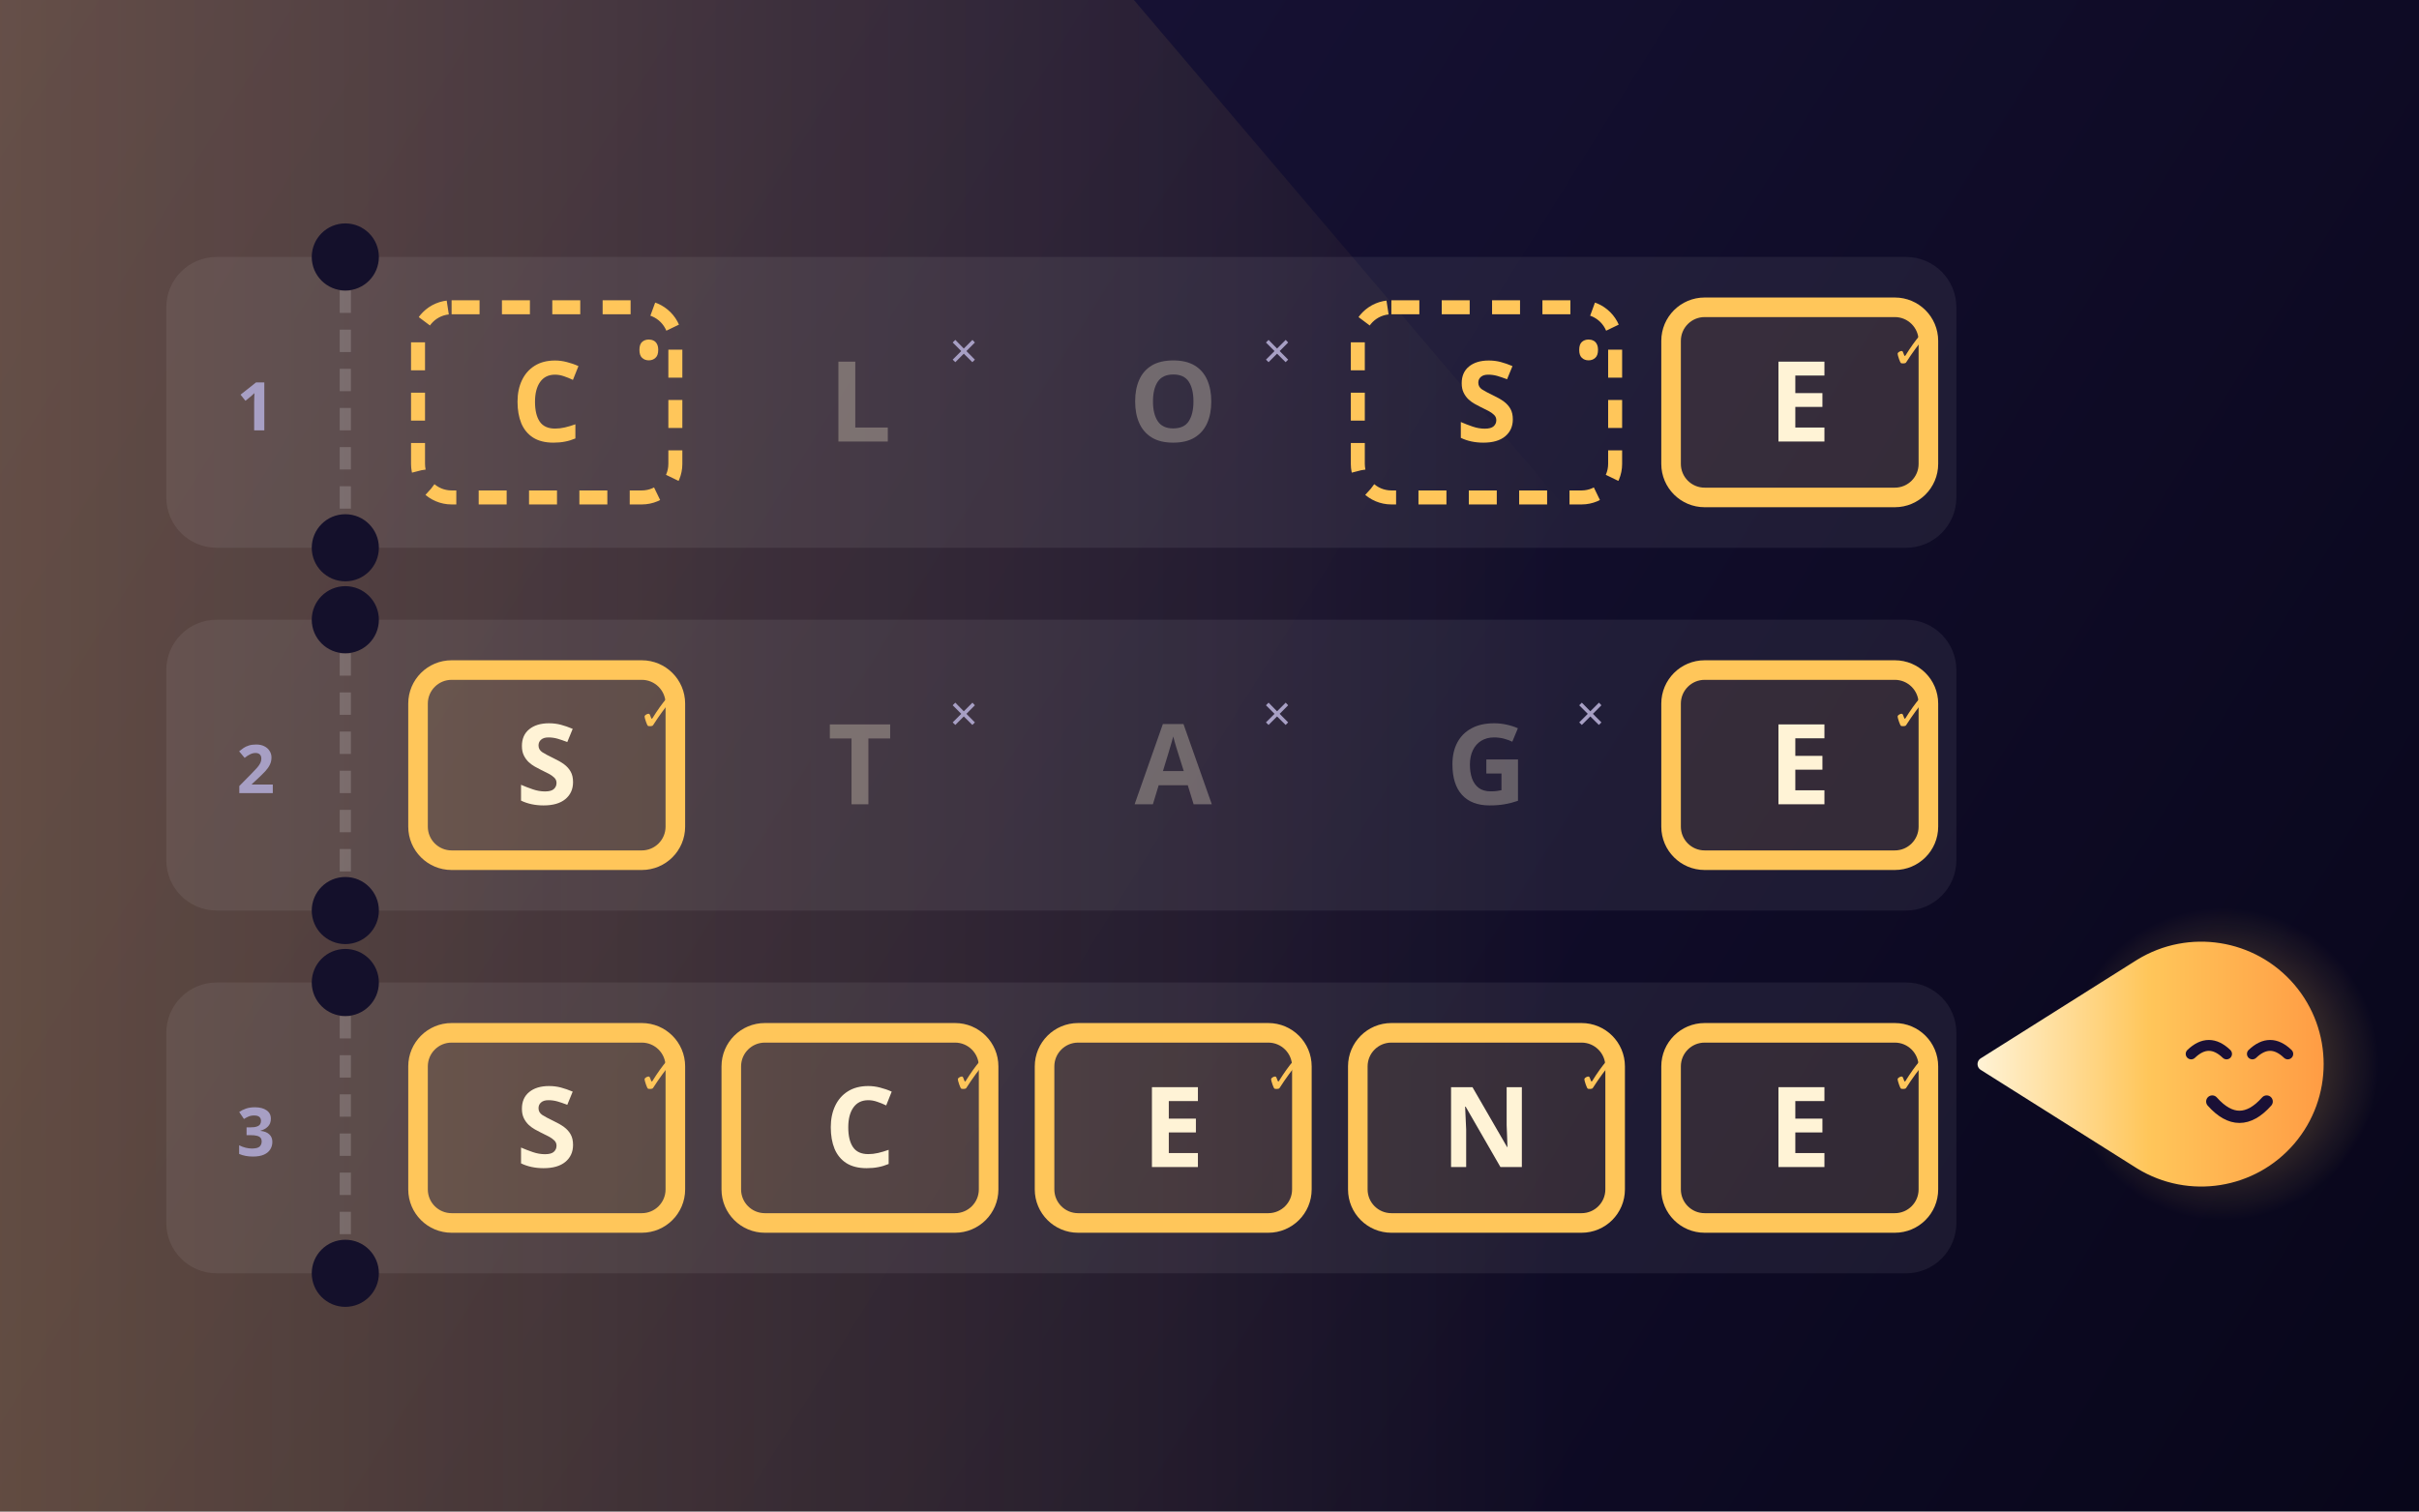
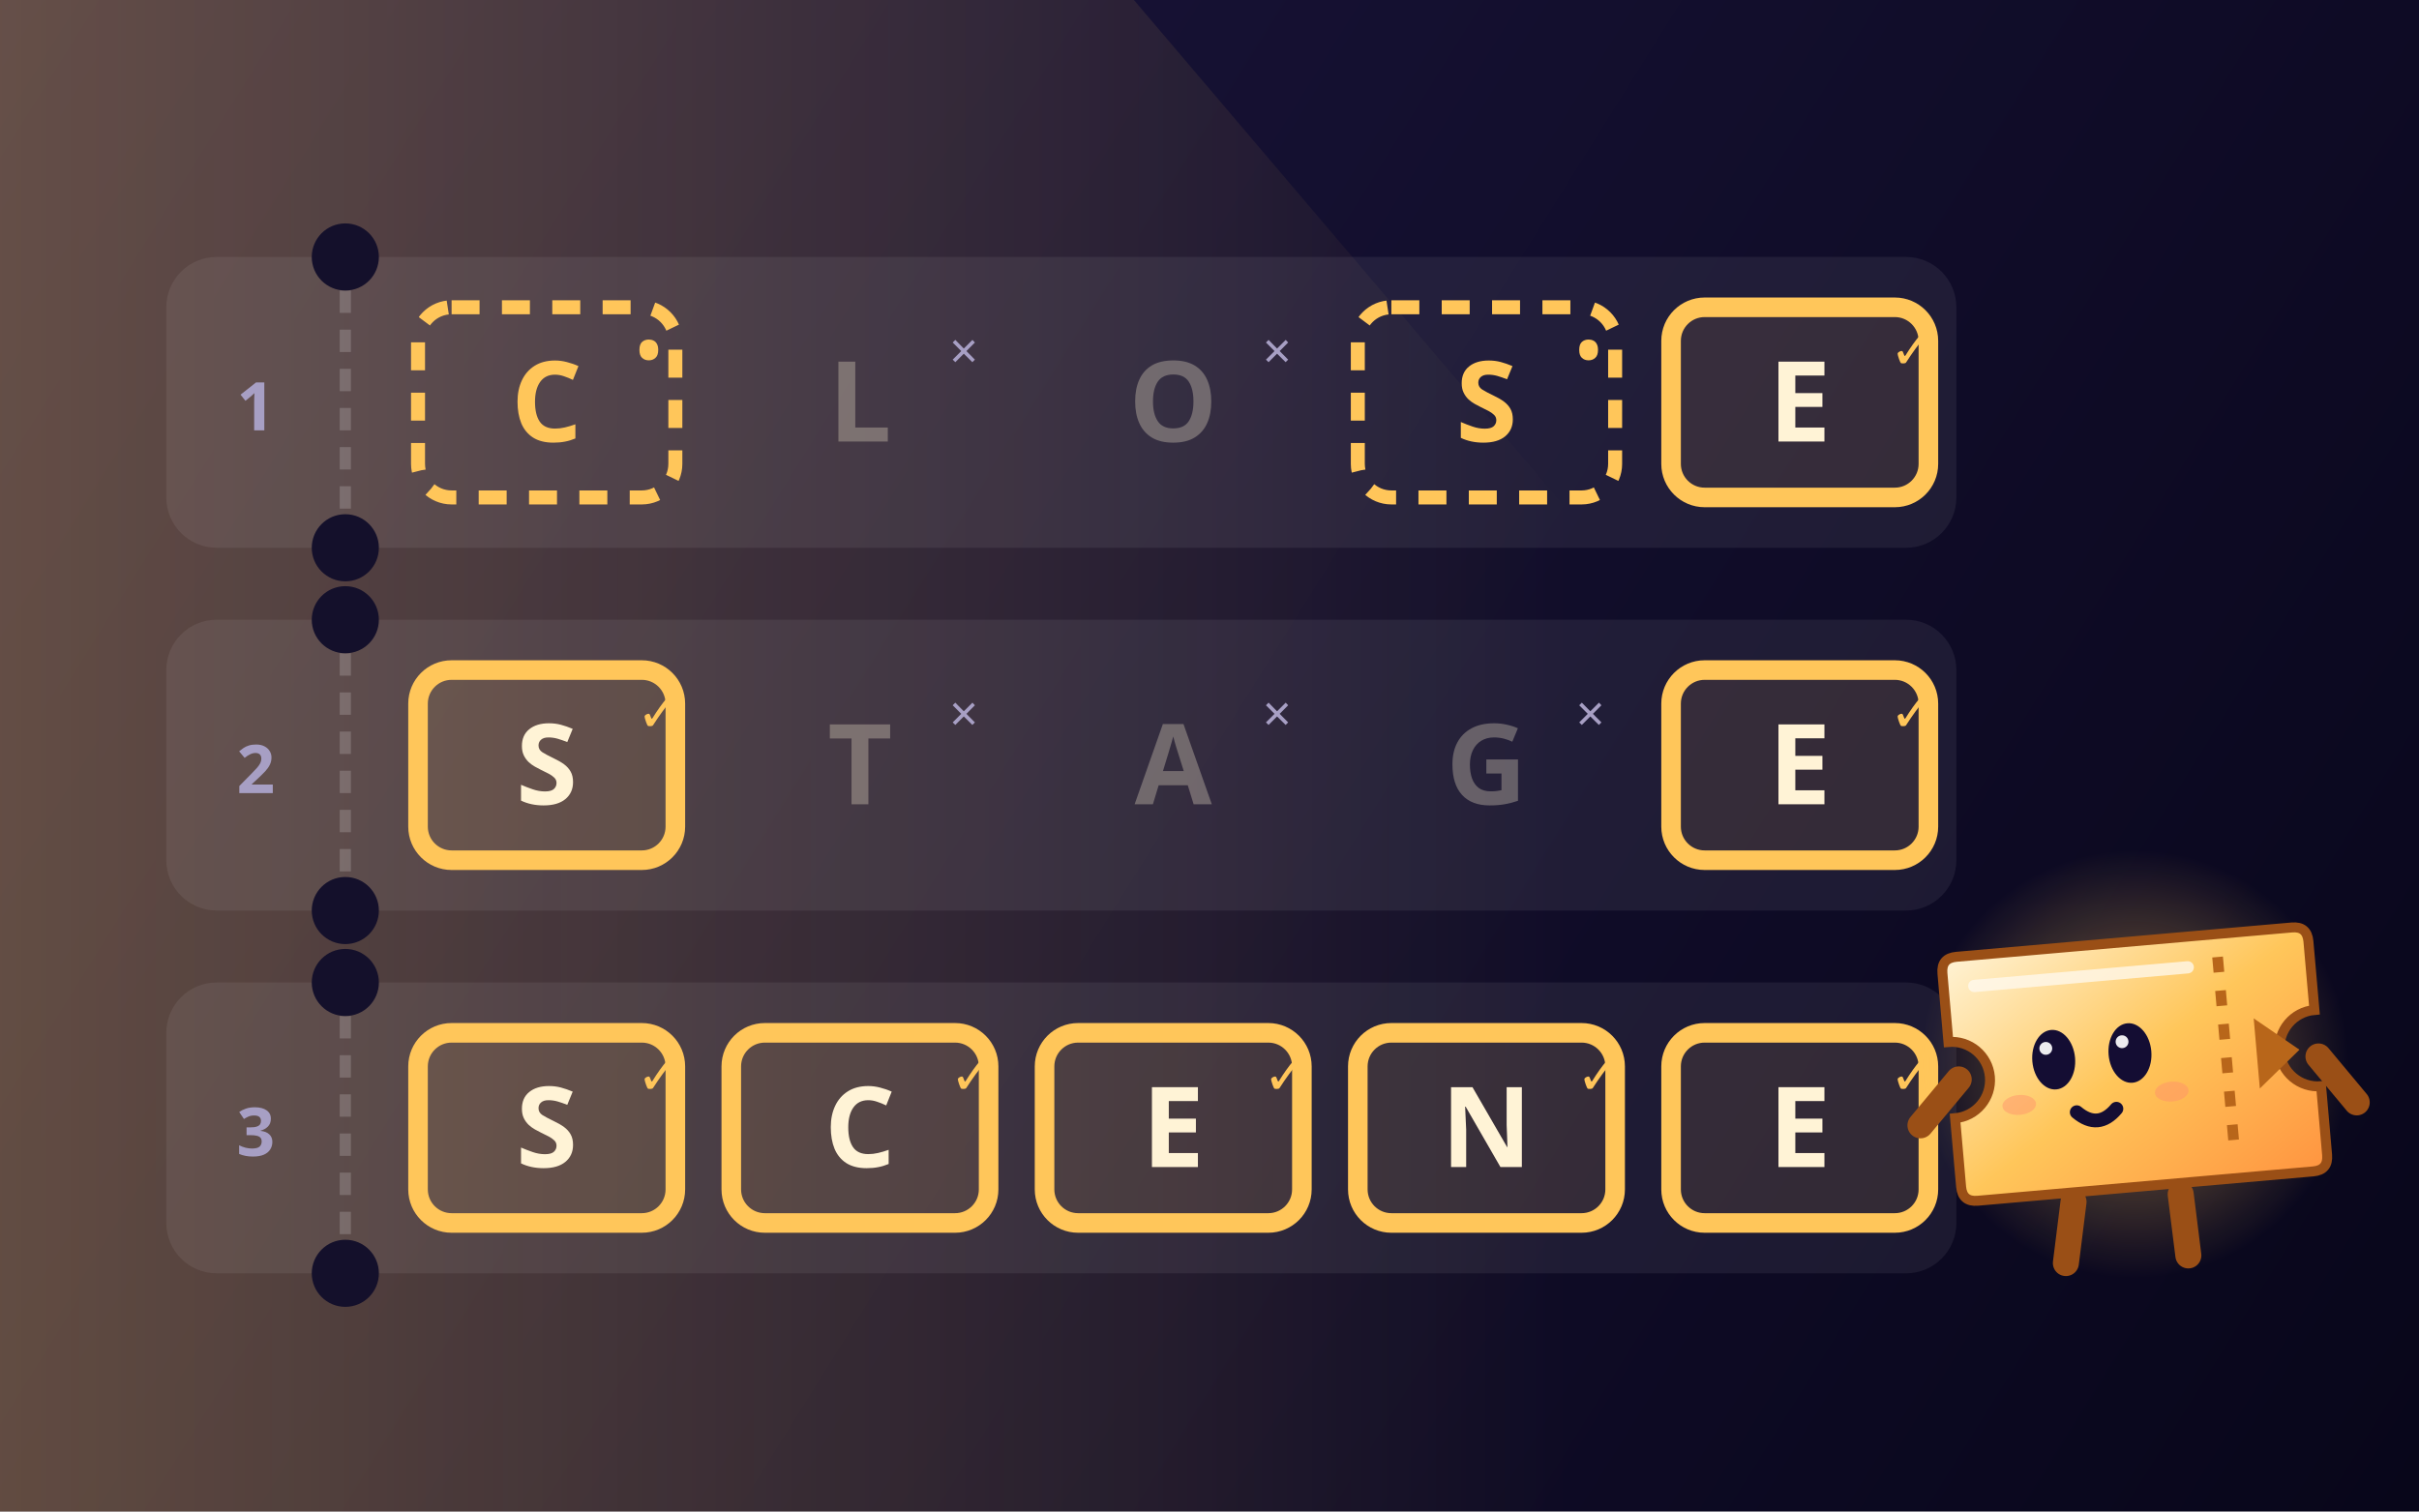
<svg xmlns="http://www.w3.org/2000/svg" viewBox="0 0 320 200" width="320" height="200">
  <defs>
    <linearGradient id="cwb" gradientUnits="userSpaceOnUse" x1="0" y1="0" x2="320" y2="200">
      <stop offset="0" stop-color="#1d1740" stop-opacity="1" />
      <stop offset="1" stop-color="#08061a" stop-opacity="1" />
    </linearGradient>
    <linearGradient id="cwl" gradientUnits="userSpaceOnUse" x1="0" y1="0" x2="320" y2="0">
      <stop offset="0" stop-color="#ffc65a" stop-opacity="0.32" />
      <stop offset="0.65" stop-color="#ffc65a" stop-opacity="0" />
    </linearGradient>
  </defs>
  <rect width="320" height="200" fill="url(#cwb)" />
  <path d="M0 0 L150 0 L320 200 L0 200 Z" fill="url(#cwl)" />
  <g transform="translate(22 34) scale(.74)">
    <rect width="320" height="52" rx="9" fill="#ffffff" fill-opacity=".07" />
    <line x1="32" y1="6" x2="32" y2="46" stroke="#ffffff" stroke-opacity=".18" stroke-width="2" stroke-dasharray="4 3" />
    <circle cx="32" cy="0" r="6" fill="#14102b" />
    <circle cx="32" cy="52" r="6" fill="#14102b" />
    <text x="16" y="31" text-anchor="middle" font-family="Bricolage Grotesque, sans-serif" font-weight="700" font-size="12" fill="#a79fc4">1</text>
    <rect x="45" y="9" width="46" height="34" rx="6" fill="none" stroke="#ffc65a" stroke-width="2.5" stroke-dasharray="5 4" />
    <text x="68" y="33" text-anchor="middle" font-family="Bricolage Grotesque, sans-serif" font-weight="800" font-size="20" fill="#ffc65a">C</text>
    <text x="84" y="21" font-size="12" font-weight="900" fill="#ffc65a" font-family="sans-serif">•</text>
    <text x="124" y="33" text-anchor="middle" font-family="Bricolage Grotesque, sans-serif" font-weight="800" font-size="20" fill="#fff3d6" fill-opacity=".3">L</text>
    <text x="140" y="20" font-size="9" fill="#a79fc4" font-family="sans-serif">×</text>
    <text x="180" y="33" text-anchor="middle" font-family="Bricolage Grotesque, sans-serif" font-weight="800" font-size="20" fill="#fff3d6" fill-opacity=".3">O</text>
    <text x="196" y="20" font-size="9" fill="#a79fc4" font-family="sans-serif">×</text>
    <rect x="213" y="9" width="46" height="34" rx="6" fill="none" stroke="#ffc65a" stroke-width="2.5" stroke-dasharray="5 4" />
    <text x="236" y="33" text-anchor="middle" font-family="Bricolage Grotesque, sans-serif" font-weight="800" font-size="20" fill="#ffc65a">S</text>
    <text x="252" y="21" font-size="12" font-weight="900" fill="#ffc65a" font-family="sans-serif">•</text>
    <rect x="269" y="9" width="46" height="34" rx="6" fill="#ffc65a" fill-opacity=".1" stroke="#ffc65a" stroke-width="3.5" />
    <text x="292" y="33" text-anchor="middle" font-family="Bricolage Grotesque, sans-serif" font-weight="800" font-size="20" fill="#fff3d6">E</text>
    <text x="308" y="20" font-size="10" font-weight="900" fill="#ffc65a" font-family="sans-serif">✓</text>
  </g>
  <g transform="translate(22 82) scale(.74)">
    <rect width="320" height="52" rx="9" fill="#ffffff" fill-opacity=".07" />
    <line x1="32" y1="6" x2="32" y2="46" stroke="#ffffff" stroke-opacity=".18" stroke-width="2" stroke-dasharray="4 3" />
    <circle cx="32" cy="0" r="6" fill="#14102b" />
    <circle cx="32" cy="52" r="6" fill="#14102b" />
    <text x="16" y="31" text-anchor="middle" font-family="Bricolage Grotesque, sans-serif" font-weight="700" font-size="12" fill="#a79fc4">2</text>
    <rect x="45" y="9" width="46" height="34" rx="6" fill="#ffc65a" fill-opacity=".1" stroke="#ffc65a" stroke-width="3.5" />
    <text x="68" y="33" text-anchor="middle" font-family="Bricolage Grotesque, sans-serif" font-weight="800" font-size="20" fill="#fff3d6">S</text>
    <text x="84" y="20" font-size="10" font-weight="900" fill="#ffc65a" font-family="sans-serif">✓</text>
    <text x="124" y="33" text-anchor="middle" font-family="Bricolage Grotesque, sans-serif" font-weight="800" font-size="20" fill="#fff3d6" fill-opacity=".3">T</text>
    <text x="140" y="20" font-size="9" fill="#a79fc4" font-family="sans-serif">×</text>
    <text x="180" y="33" text-anchor="middle" font-family="Bricolage Grotesque, sans-serif" font-weight="800" font-size="20" fill="#fff3d6" fill-opacity=".3">A</text>
    <text x="196" y="20" font-size="9" fill="#a79fc4" font-family="sans-serif">×</text>
    <text x="236" y="33" text-anchor="middle" font-family="Bricolage Grotesque, sans-serif" font-weight="800" font-size="20" fill="#fff3d6" fill-opacity=".3">G</text>
    <text x="252" y="20" font-size="9" fill="#a79fc4" font-family="sans-serif">×</text>
    <rect x="269" y="9" width="46" height="34" rx="6" fill="#ffc65a" fill-opacity=".1" stroke="#ffc65a" stroke-width="3.5" />
    <text x="292" y="33" text-anchor="middle" font-family="Bricolage Grotesque, sans-serif" font-weight="800" font-size="20" fill="#fff3d6">E</text>
    <text x="308" y="20" font-size="10" font-weight="900" fill="#ffc65a" font-family="sans-serif">✓</text>
  </g>
  <g transform="translate(22 130) scale(.74)">
    <rect width="320" height="52" rx="9" fill="#ffffff" fill-opacity=".07" />
    <line x1="32" y1="6" x2="32" y2="46" stroke="#ffffff" stroke-opacity=".18" stroke-width="2" stroke-dasharray="4 3" />
    <circle cx="32" cy="0" r="6" fill="#14102b" />
    <circle cx="32" cy="52" r="6" fill="#14102b" />
    <text x="16" y="31" text-anchor="middle" font-family="Bricolage Grotesque, sans-serif" font-weight="700" font-size="12" fill="#a79fc4">3</text>
    <rect x="45" y="9" width="46" height="34" rx="6" fill="#ffc65a" fill-opacity=".1" stroke="#ffc65a" stroke-width="3.5" />
    <text x="68" y="33" text-anchor="middle" font-family="Bricolage Grotesque, sans-serif" font-weight="800" font-size="20" fill="#fff3d6">S</text>
    <text x="84" y="20" font-size="10" font-weight="900" fill="#ffc65a" font-family="sans-serif">✓</text>
    <rect x="101" y="9" width="46" height="34" rx="6" fill="#ffc65a" fill-opacity=".1" stroke="#ffc65a" stroke-width="3.5" />
    <text x="124" y="33" text-anchor="middle" font-family="Bricolage Grotesque, sans-serif" font-weight="800" font-size="20" fill="#fff3d6">C</text>
    <text x="140" y="20" font-size="10" font-weight="900" fill="#ffc65a" font-family="sans-serif">✓</text>
    <rect x="157" y="9" width="46" height="34" rx="6" fill="#ffc65a" fill-opacity=".1" stroke="#ffc65a" stroke-width="3.5" />
    <text x="180" y="33" text-anchor="middle" font-family="Bricolage Grotesque, sans-serif" font-weight="800" font-size="20" fill="#fff3d6">E</text>
    <text x="196" y="20" font-size="10" font-weight="900" fill="#ffc65a" font-family="sans-serif">✓</text>
    <rect x="213" y="9" width="46" height="34" rx="6" fill="#ffc65a" fill-opacity=".1" stroke="#ffc65a" stroke-width="3.5" />
    <text x="236" y="33" text-anchor="middle" font-family="Bricolage Grotesque, sans-serif" font-weight="800" font-size="20" fill="#fff3d6">N</text>
    <text x="252" y="20" font-size="10" font-weight="900" fill="#ffc65a" font-family="sans-serif">✓</text>
    <rect x="269" y="9" width="46" height="34" rx="6" fill="#ffc65a" fill-opacity=".1" stroke="#ffc65a" stroke-width="3.5" />
    <text x="292" y="33" text-anchor="middle" font-family="Bricolage Grotesque, sans-serif" font-weight="800" font-size="20" fill="#fff3d6">E</text>
    <text x="308" y="20" font-size="10" font-weight="900" fill="#ffc65a" font-family="sans-serif">✓</text>
  </g>
-   <g transform="translate(258 112) scale(0.9)">
+   <svg x="250" y="108.4" width="64.8" height="64.8" viewBox="0 0 64 64">
    <defs>
-       <linearGradient id="pwf" gradientUnits="userSpaceOnUse" x1="4" y1="0" x2="60" y2="0">
-         <stop offset="0" stop-color="#fff3d6" stop-opacity="1" />
-         <stop offset="0.45" stop-color="#ffc65a" stop-opacity="1" />
-         <stop offset="1" stop-color="#ff9440" stop-opacity="1" />
+       <linearGradient id="cw-sd-gold" x1="0" y1="0" x2="1" y2="1">
+         <stop offset="0" stop-color="#fff3d6" />
+         <stop offset=".5" stop-color="#ffc65a" />
+         <stop offset="1" stop-color="#ff9440" />
      </linearGradient>
-       <radialGradient id="pwg" gradientUnits="userSpaceOnUse" cx="40" cy="32" r="23">
-         <stop offset="0" stop-color="#ffc65a" stop-opacity="0.45" />
+       <radialGradient id="cw-sd-glow">
+         <stop offset="0" stop-color="#ffc65a" stop-opacity=".5" />
        <stop offset="1" stop-color="#ffc65a" stop-opacity="0" />
      </radialGradient>
    </defs>
-     <circle cx="40" cy="32" r="23" fill="url(#pwg)" />
-     <path d="M5 32 L28 17.5 A17 17 0 1 1 28 46.5 Z" fill="url(#pwf)" stroke="url(#pwf)" stroke-width="2" stroke-linejoin="round" />
-     <path d="M35.4 30.5 Q38 28 40.6 30.5" fill="none" stroke="#1a1036" stroke-width="1.6" stroke-linecap="round" />
-     <path d="M44.4 30.5 Q47 28 49.6 30.5" fill="none" stroke="#1a1036" stroke-width="1.6" stroke-linecap="round" />
-     <path d="M38.5 37.5 Q42.5 42 46.5 37.5" fill="none" stroke="#1a1036" stroke-width="1.8" stroke-linecap="round" />
-   </g>
+     <circle cx="32" cy="32" r="28" fill="url(#cw-sd-glow)" />
+     <g transform="rotate(-5 32 32)">
+       <path d="M10 16 H54 Q56 16 56 18 V27 A5 5 0 0 0 56 37 V46 Q56 48 54 48 H10 Q8 48 8 46 V37 A5 5 0 0 0 8 27 V18 Q8 16 10 16Z" fill="url(#cw-sd-gold)" stroke="#9a4f16" stroke-width="1.3" />
+       <path d="M44 19 V45" stroke="#b8661a" stroke-width="1.4" stroke-dasharray="2 2.4" />
+       <path d="M48 27.4 L53.6 32 L48 36.6Z" fill="#b8661a" />
+       <path d="M12 20 H40" stroke="#fffaf0" stroke-width="1.6" opacity=".75" stroke-linecap="round" />
+       <ellipse cx="21.5" cy="30.5" rx="2.8" ry="3.9" fill="#140d33" />
+       <circle cx="20.60" cy="28.94" r="0.84" fill="#fff" opacity=".92" />
+       <ellipse cx="31.5" cy="30.5" rx="2.8" ry="3.9" fill="#140d33" />
+       <circle cx="30.60" cy="28.94" r="0.84" fill="#fff" opacity=".92" />
+       <path d="M23.9 37.6 Q26.5 40.2 29.1 37.6" stroke="#140d33" stroke-width="1.8" fill="none" stroke-linecap="round" />
+       <ellipse cx="16.5" cy="36" rx="2.2" ry="1.3" fill="#ff8f6a" opacity=".45" />
+       <ellipse cx="36.5" cy="36" rx="2.2" ry="1.3" fill="#ff8f6a" opacity=".45" />
+     </g>
+     <path d="M9 34 L4 40" stroke="#9a4f16" stroke-width="3.4" fill="none" stroke-linecap="round" stroke-linejoin="round" />
+     <path d="M56 31 L61 37" stroke="#9a4f16" stroke-width="3.4" fill="none" stroke-linecap="round" stroke-linejoin="round" />
+     <path d="M24 50 L23 58" stroke="#9a4f16" stroke-width="3.4" fill="none" stroke-linecap="round" stroke-linejoin="round" />
+     <path d="M38 49 L39 57" stroke="#9a4f16" stroke-width="3.4" fill="none" stroke-linecap="round" stroke-linejoin="round" />
+   </svg>
</svg>
